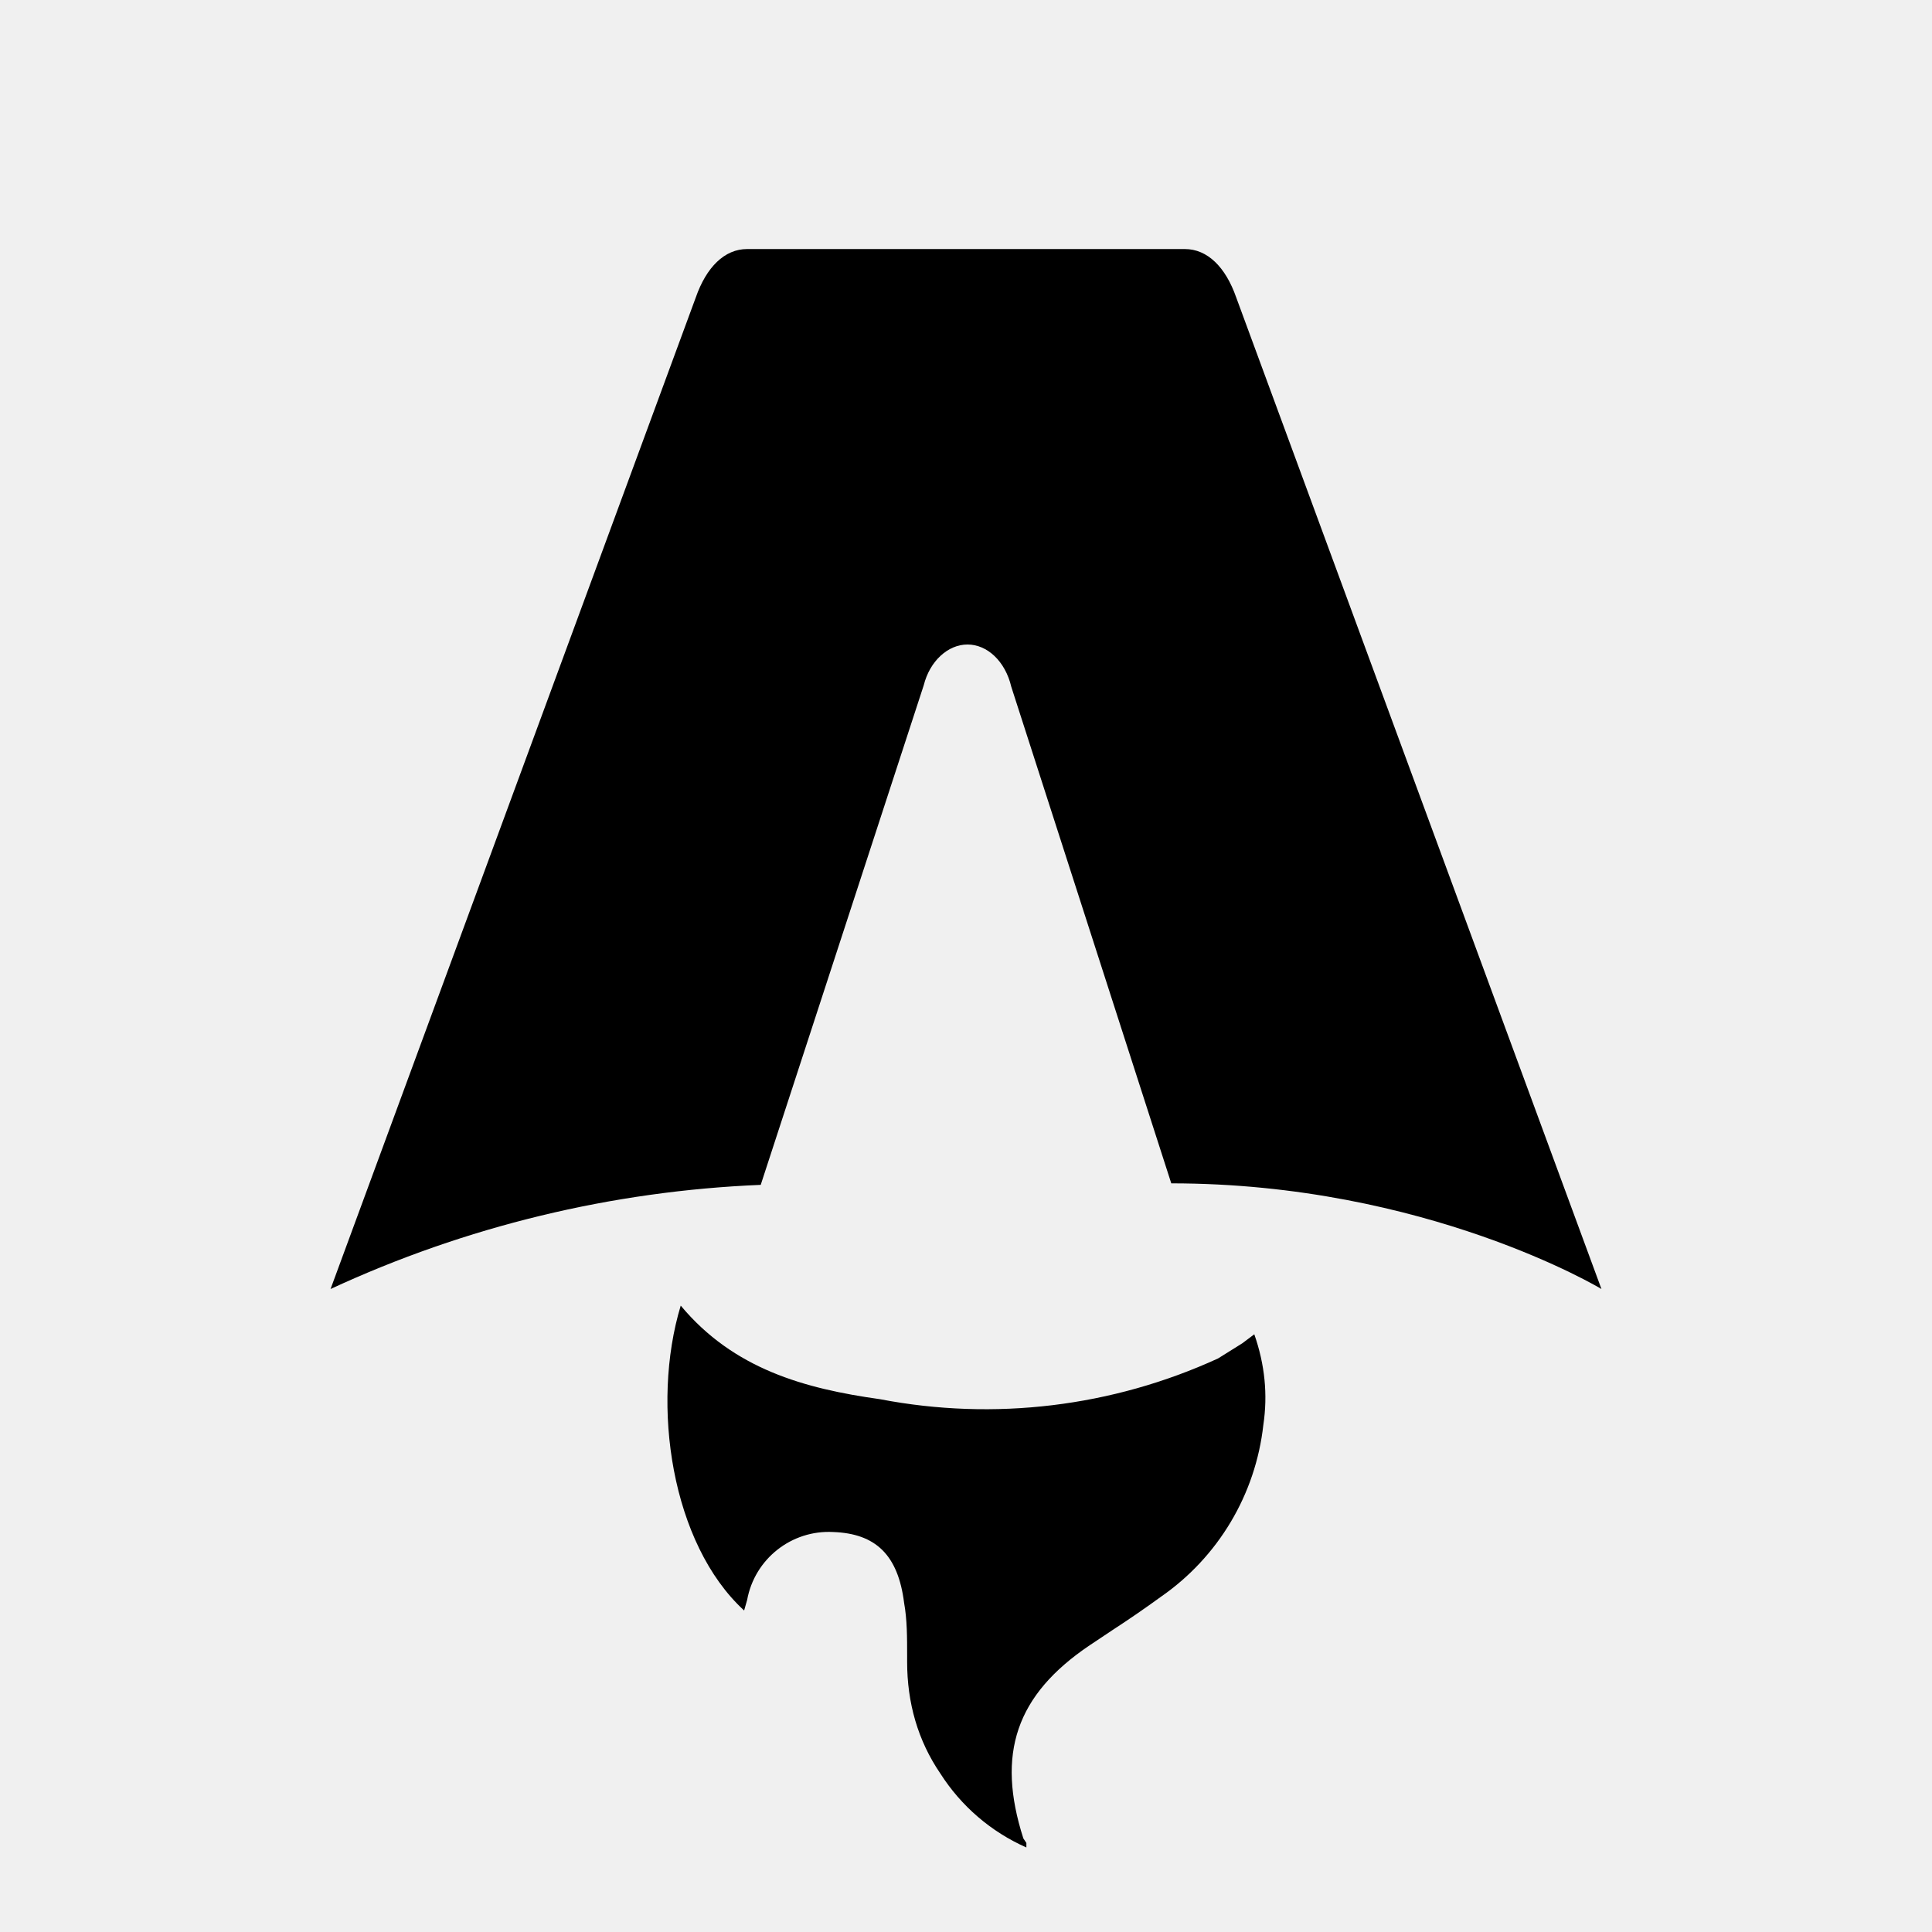
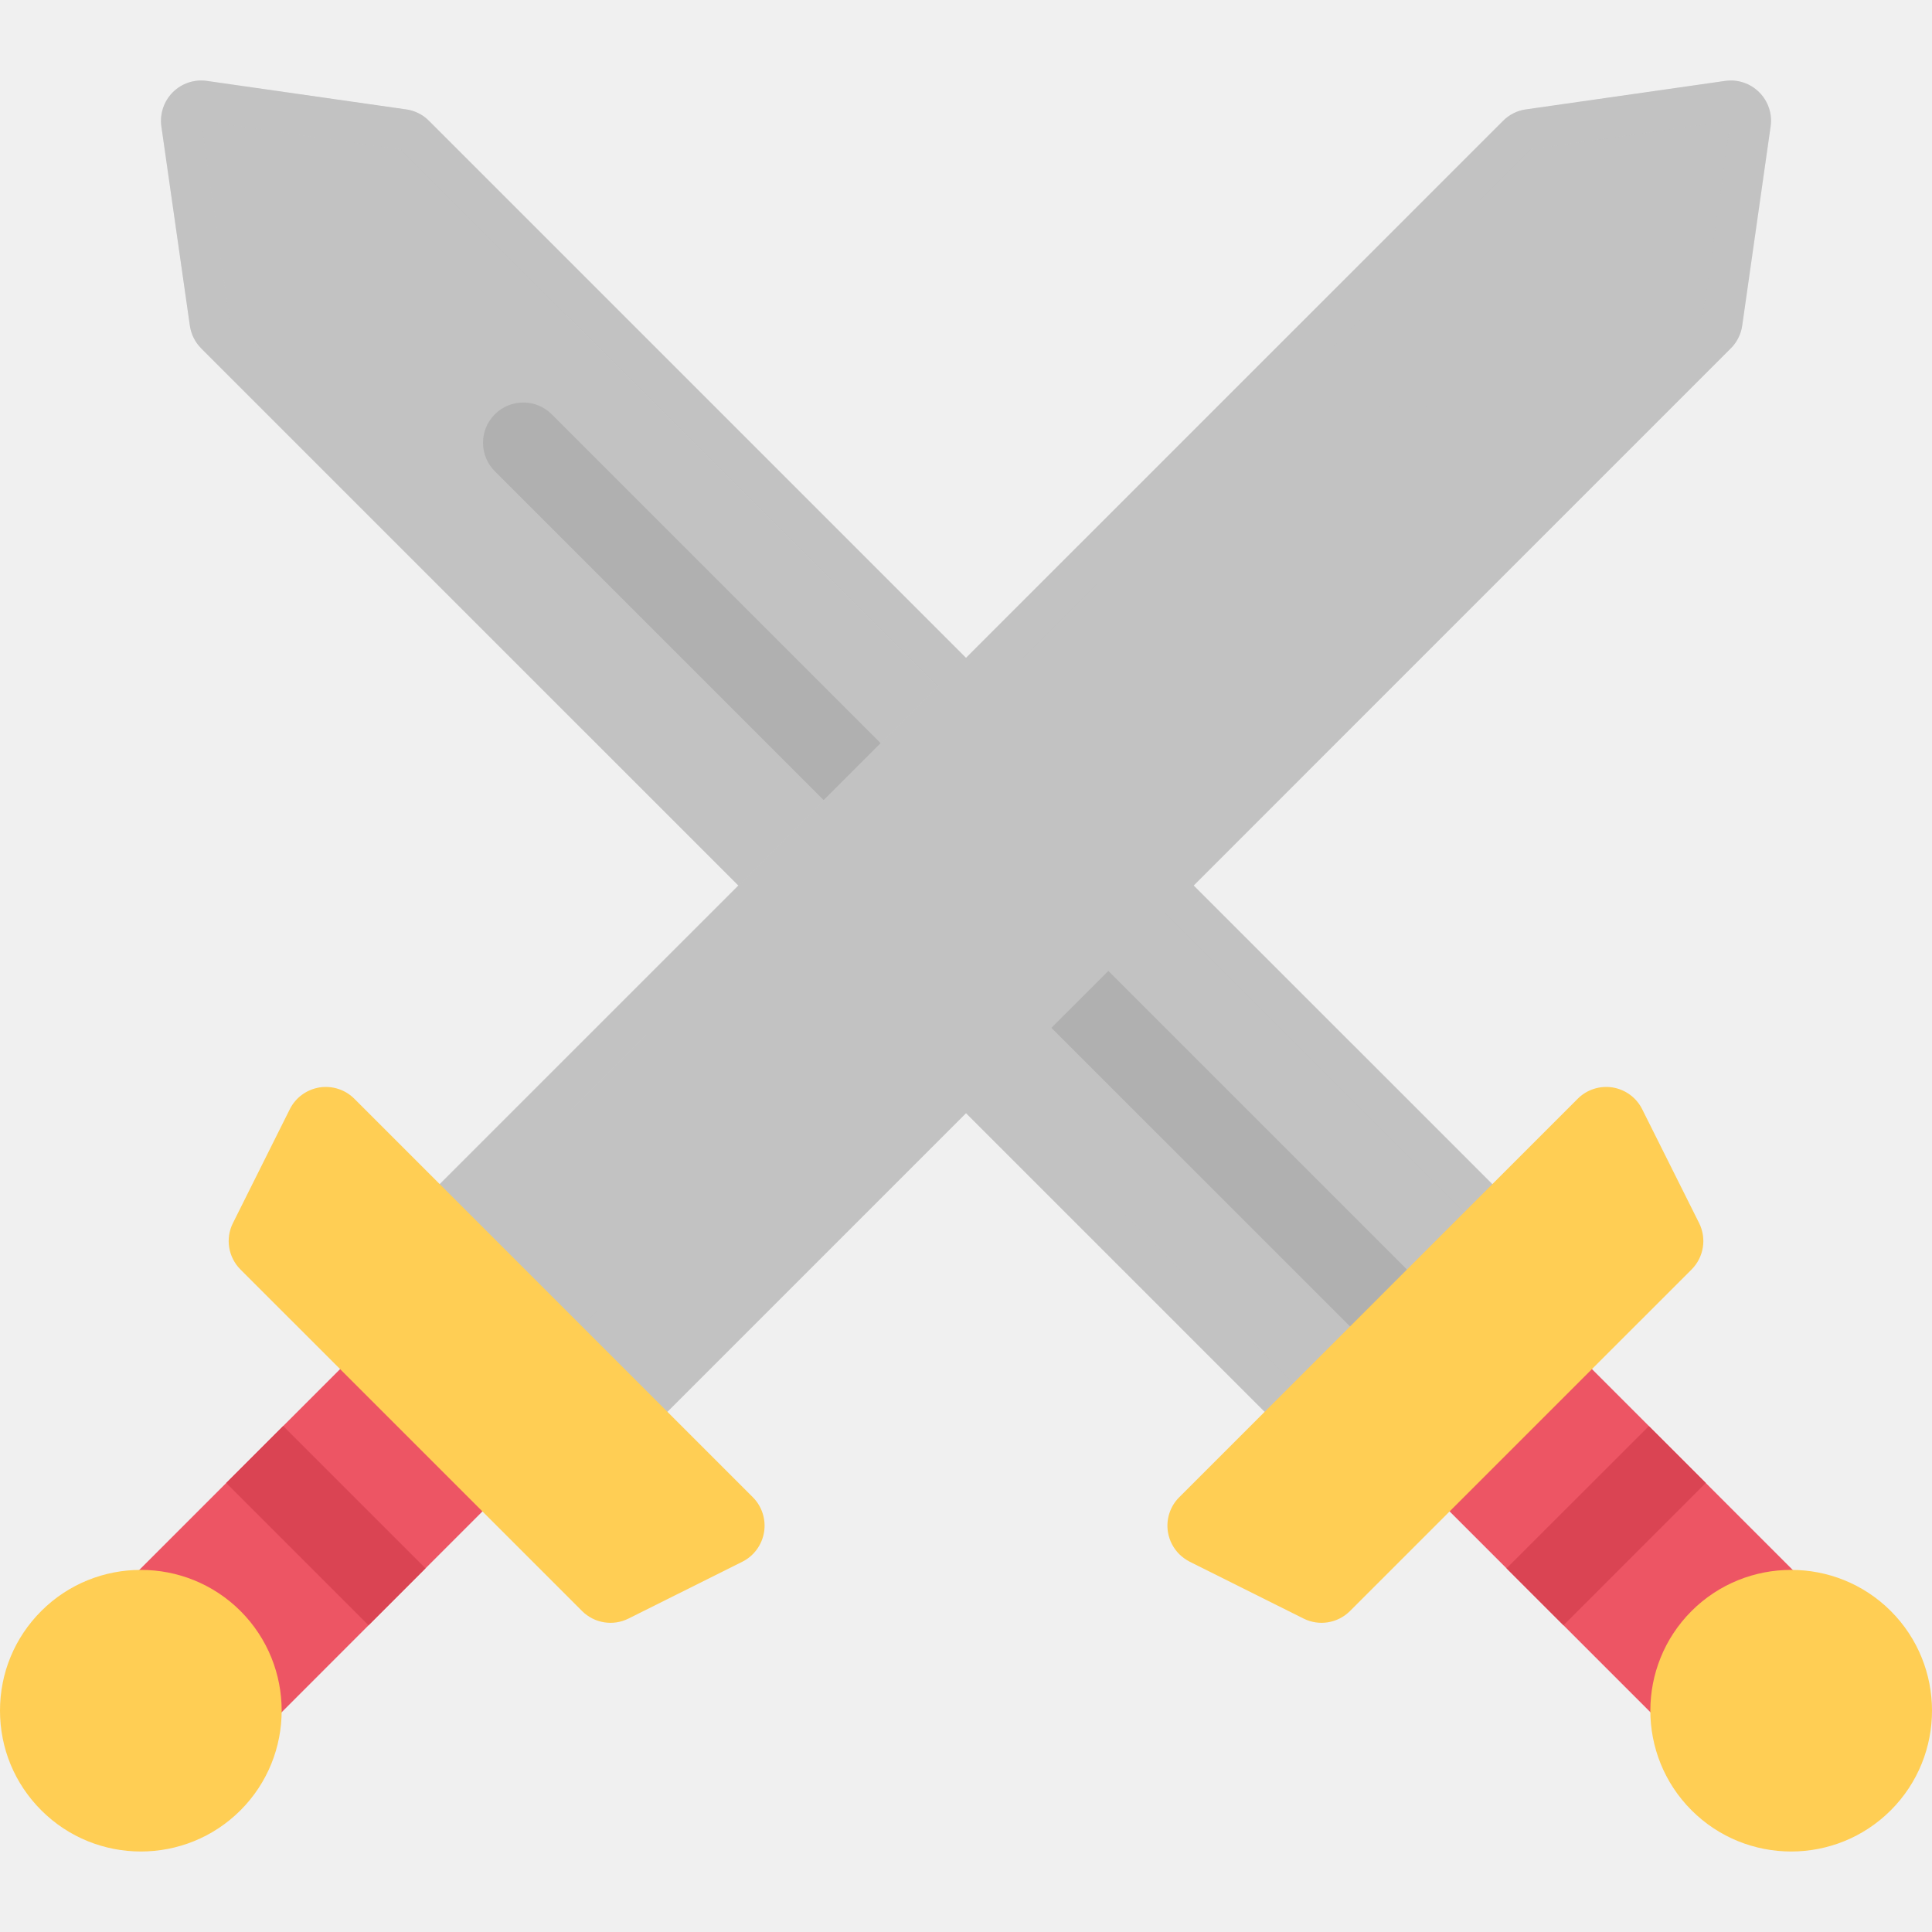
- <svg xmlns="http://www.w3.org/2000/svg" fill="none" viewBox="0 0 128 128">
-   <path d="M50.4 78.5a75.1 75.1 0 0 0-28.5 6.9l24.2-65.7c.7-2 1.9-3.2 3.4-3.2h29c1.5 0 2.7 1.2 3.4 3.2l24.2 65.7s-11.6-7-28.5-7L67 45.5c-.4-1.7-1.6-2.8-2.9-2.8-1.3 0-2.5 1.1-2.9 2.7L50.4 78.5Zm-1.1 28.2Zm-4.2-20.2c-2 6.6-.6 15.8 4.2 20.2a17.5 17.5 0 0 1 .2-.7 5.5 5.5 0 0 1 5.7-4.5c2.8.1 4.3 1.5 4.7 4.7.2 1.1.2 2.3.2 3.5v.4c0 2.7.7 5.2 2.2 7.4a13 13 0 0 0 5.7 4.9v-.3l-.2-.3c-1.8-5.6-.5-9.5 4.4-12.8l1.5-1a73 73 0 0 0 3.2-2.2 16 16 0 0 0 6.8-11.4c.3-2 .1-4-.6-6l-.8.6-1.6 1a37 37 0 0 1-22.4 2.7c-5-.7-9.7-2-13.2-6.2Z" />
-   <style>
-         path { fill: #000; }
-         @media (prefers-color-scheme: dark) {
-             path { fill: #FFF; }
-         }
-     </style>
+ <svg xmlns="http://www.w3.org/2000/svg" version="1.1" id="Layer_1" viewBox="0 0 511.992 511.992" xml:space="preserve" fill="#000000">
+   <g id="SVGRepo_bgCarrier" stroke-width="0" />
+   <g id="SVGRepo_tracerCarrier" stroke-linecap="round" stroke-linejoin="round" />
+   <g id="SVGRepo_iconCarrier">
+     <path style="fill:#c2c2c2;" d="M406.135,328.898c0-2.844-1.109-5.562-3.125-7.562L113.67,32.005 c-1.625-1.641-3.75-2.703-6.031-3.016l-52.796-7.547c-3.328-0.484-6.688,0.641-9.062,3.016c-2.359,2.375-3.484,5.719-3.016,9.047 l7.547,52.796c0.328,2.281,1.391,4.406,3.016,6.031l289.354,289.346c4.156,4.156,10.922,4.156,15.078,0l45.25-45.249 C405.025,334.429,406.135,331.71,406.135,328.898z" />
+     <path style="opacity:0.2;fill:#c2c2c2;enable-background:new ;" d="M403.01,321.336L113.67,32.005 c-1.625-1.641-3.75-2.703-6.031-3.016l-52.796-7.547c-3.328-0.484-6.688,0.641-9.062,3.016c-2.359,2.375-3.484,5.719-3.016,9.047 l7.547,52.796c0.328,2.281,1.391,4.406,3.016,6.031l289.354,289.346c4.156,4.156,10.922,4.156,15.078,0l45.25-45.249 c2.016-2,3.125-4.719,3.125-7.53C406.135,326.055,405.025,323.336,403.01,321.336z M350.213,374.146L60.874,84.801l-7.547-52.796 l52.796,7.531l289.355,289.362L350.213,374.146z" />
+     <g style="opacity:0.1;">
+       <path style="fill:#080808;" d="M365.307,359.054L131.123,124.878c-4.156-4.172-4.156-10.922,0-15.078 c4.172-4.172,10.922-4.172,15.094,0l234.168,234.16c4.172,4.188,4.172,10.938,0,15.094 C376.228,363.21,369.463,363.21,365.307,359.054z" />
+     </g>
+     <path style="fill:#ED5564;" d="M496.648,442.021c0-2.812-1.125-5.531-3.125-7.531l-79.186-79.218c-2-2-4.719-3.125-7.547-3.125 s-5.547,1.125-7.547,3.125l-22.625,22.655c-4.172,4.156-4.172,10.906,0,15.062l79.201,79.218c4.156,4.156,10.906,4.156,15.078,0 l22.625-22.625C495.523,447.584,496.648,444.865,496.648,442.021z" />
+     <path style="fill:#FFCE54;" d="M501.07,426.928c-14.562-14.531-38.234-14.531-52.797,0c-14.562,14.562-14.562,38.249,0,52.811 s38.234,14.562,52.797,0C515.633,465.177,515.633,441.49,501.07,426.928z" />
+     <polygon style="fill:#DA4453;" points="399.244,415.615 414.338,430.709 452.039,392.99 436.961,377.928 " />
+     <path style="fill:#c2c2c2;" d="M458.664,92.332c1.641-1.625,2.703-3.75,3.031-6.031l7.531-52.796 c0.484-3.328-0.641-6.672-3.016-9.047s-5.719-3.5-9.047-3.016l-52.795,7.547c-2.281,0.312-4.406,1.375-6.031,3.016L108.983,321.336 c-2,2-3.125,4.719-3.125,7.562c0,2.812,1.125,5.53,3.125,7.53l45.265,45.249c4.156,4.156,10.906,4.156,15.078,0L458.664,92.332z" />
+     <path style="opacity:0.2;fill:#c2c2c2;enable-background:new ;" d="M466.211,24.458c-2.375-2.375-5.719-3.5-9.047-3.016 l-52.795,7.547c-2.281,0.312-4.406,1.375-6.031,3.016L108.983,321.336c-2,2-3.125,4.719-3.125,7.562c0,2.812,1.125,5.53,3.125,7.53 l45.265,45.249c4.156,4.156,10.906,4.156,15.078,0L458.664,92.332c1.641-1.625,2.703-3.75,3.031-6.031l7.531-52.796 C469.711,30.177,468.586,26.833,466.211,24.458z M458.664,32.005l-7.531,52.796L161.779,374.146l-45.249-45.248L405.869,39.536 L458.664,32.005L458.664,32.005L458.664,32.005z" />
+     <path style="fill:#c2c2c2;" d="M131.607,359.054c-4.156-4.156-4.156-10.906,0-15.094L365.791,109.8 c4.172-4.172,10.922-4.172,15.078,0c4.172,4.156,4.172,10.906,0,15.078L146.701,359.054 C142.529,363.21,135.779,363.21,131.607,359.054z" />
+     <path style="fill:#ED5564;" d="M135.389,377.928l-22.625-22.655c-2-2-4.719-3.125-7.547-3.125s-5.547,1.125-7.547,3.125 l-79.202,79.218c-2,2-3.125,4.719-3.125,7.531c0,2.844,1.125,5.531,3.125,7.562l22.641,22.625c4.156,4.156,10.906,4.156,15.078,0 l79.202-79.218C139.545,388.834,139.545,382.084,135.389,377.928z" />
+     <path style="fill:#FFCE54;" d="M63.734,426.928c-14.562-14.531-38.25-14.531-52.796,0C3.876,433.99,0,443.366,0,453.333 c0,9.969,3.875,19.344,10.938,26.405c14.546,14.562,38.233,14.562,52.796,0C78.28,465.177,78.28,441.49,63.734,426.928z" />
+     <rect x="59.683" y="393.635" transform="matrix(0.7071 0.7071 -0.7071 0.7071 311.1808 57.3583)" style="fill:#DA4453;" width="53.339" height="21.346" />
+     <g>
+       <path style="fill:#FFCE54;" d="M154.247,426.928l-90.514-90.499c-3.25-3.25-4.062-8.218-2-12.312l15.078-30.188 c1.531-3.062,4.453-5.188,7.844-5.75c3.375-0.531,6.828,0.562,9.25,3l105.592,105.592c2.422,2.406,3.531,5.875,2.984,9.25 s-2.688,6.312-5.75,7.844l-30.171,15.062C162.451,430.99,157.482,430.178,154.247,426.928z" />
+       <path style="fill:#FFCE54;" d="M448.273,336.429c3.25-3.25,4.047-8.218,2-12.312l-15.094-30.188 c-1.531-3.062-4.438-5.188-7.826-5.75c-3.391-0.531-6.828,0.562-9.25,3L312.512,396.771c-2.438,2.406-3.547,5.875-3,9.25 c0.375,2.25,1.438,4.281,3,5.844c0.797,0.781,1.734,1.469,2.766,2l30.17,15.062c4.109,2.062,9.062,1.25,12.312-2L448.273,336.429z" />
+     </g>
+   </g>
</svg>
